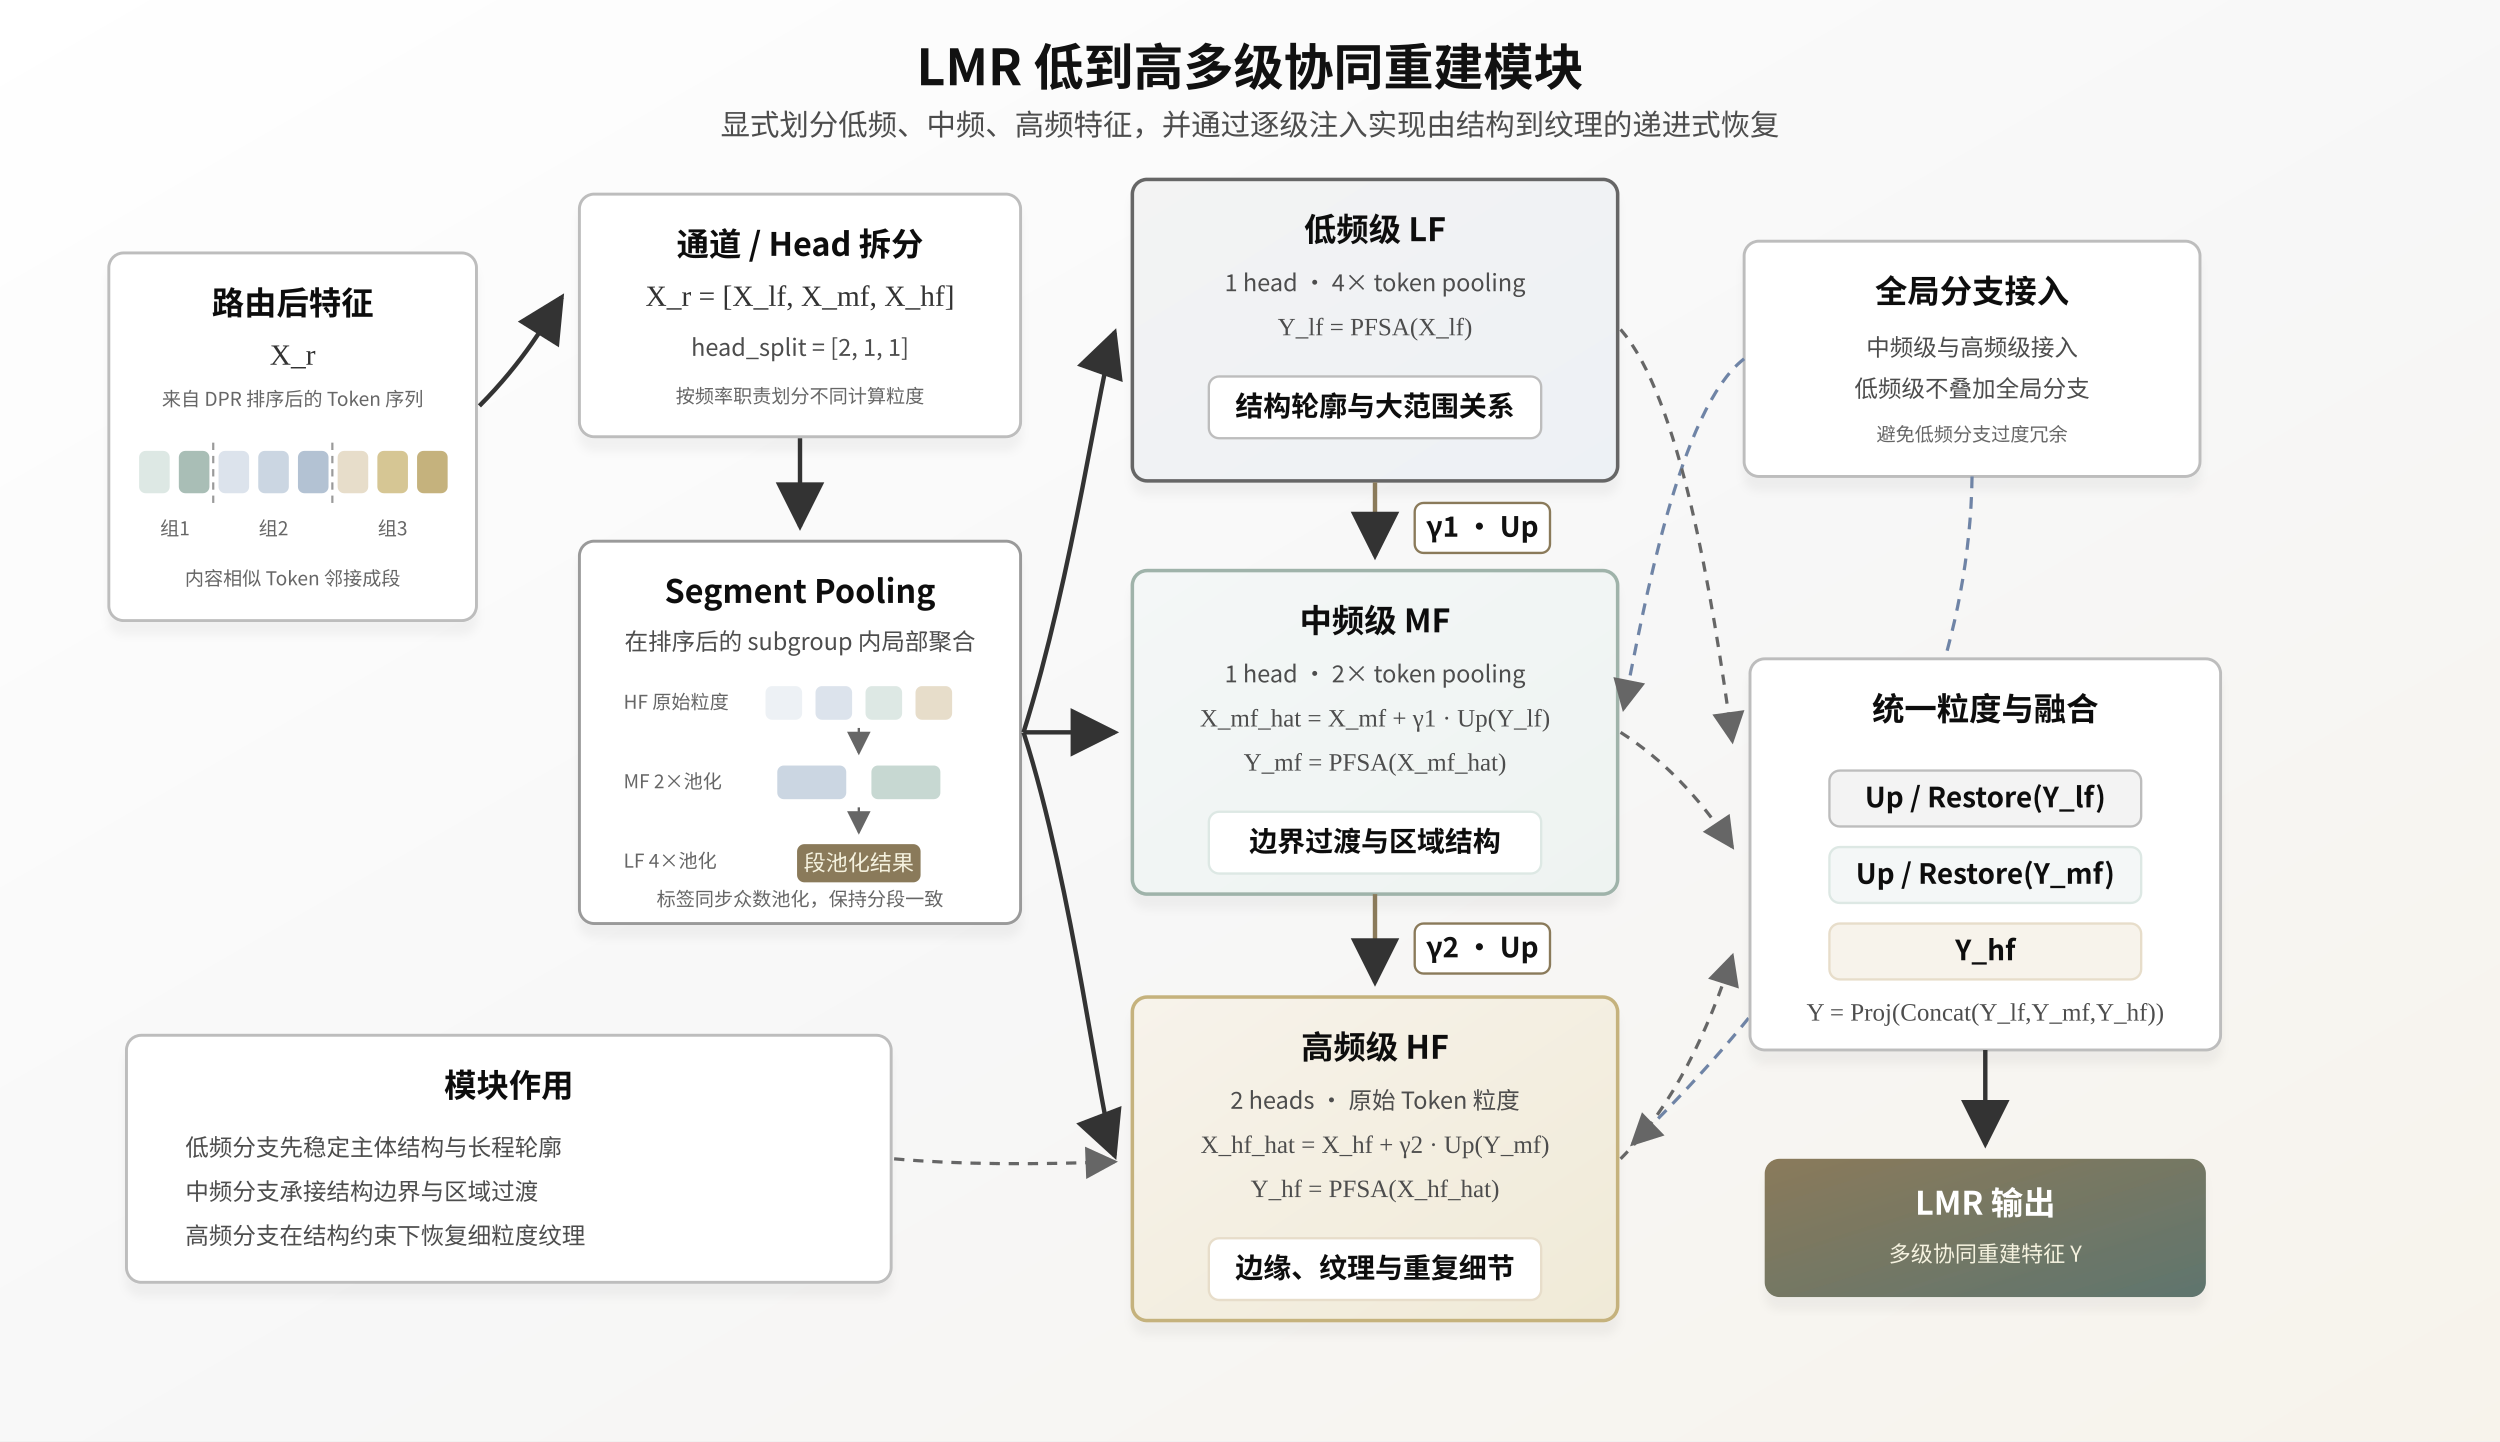
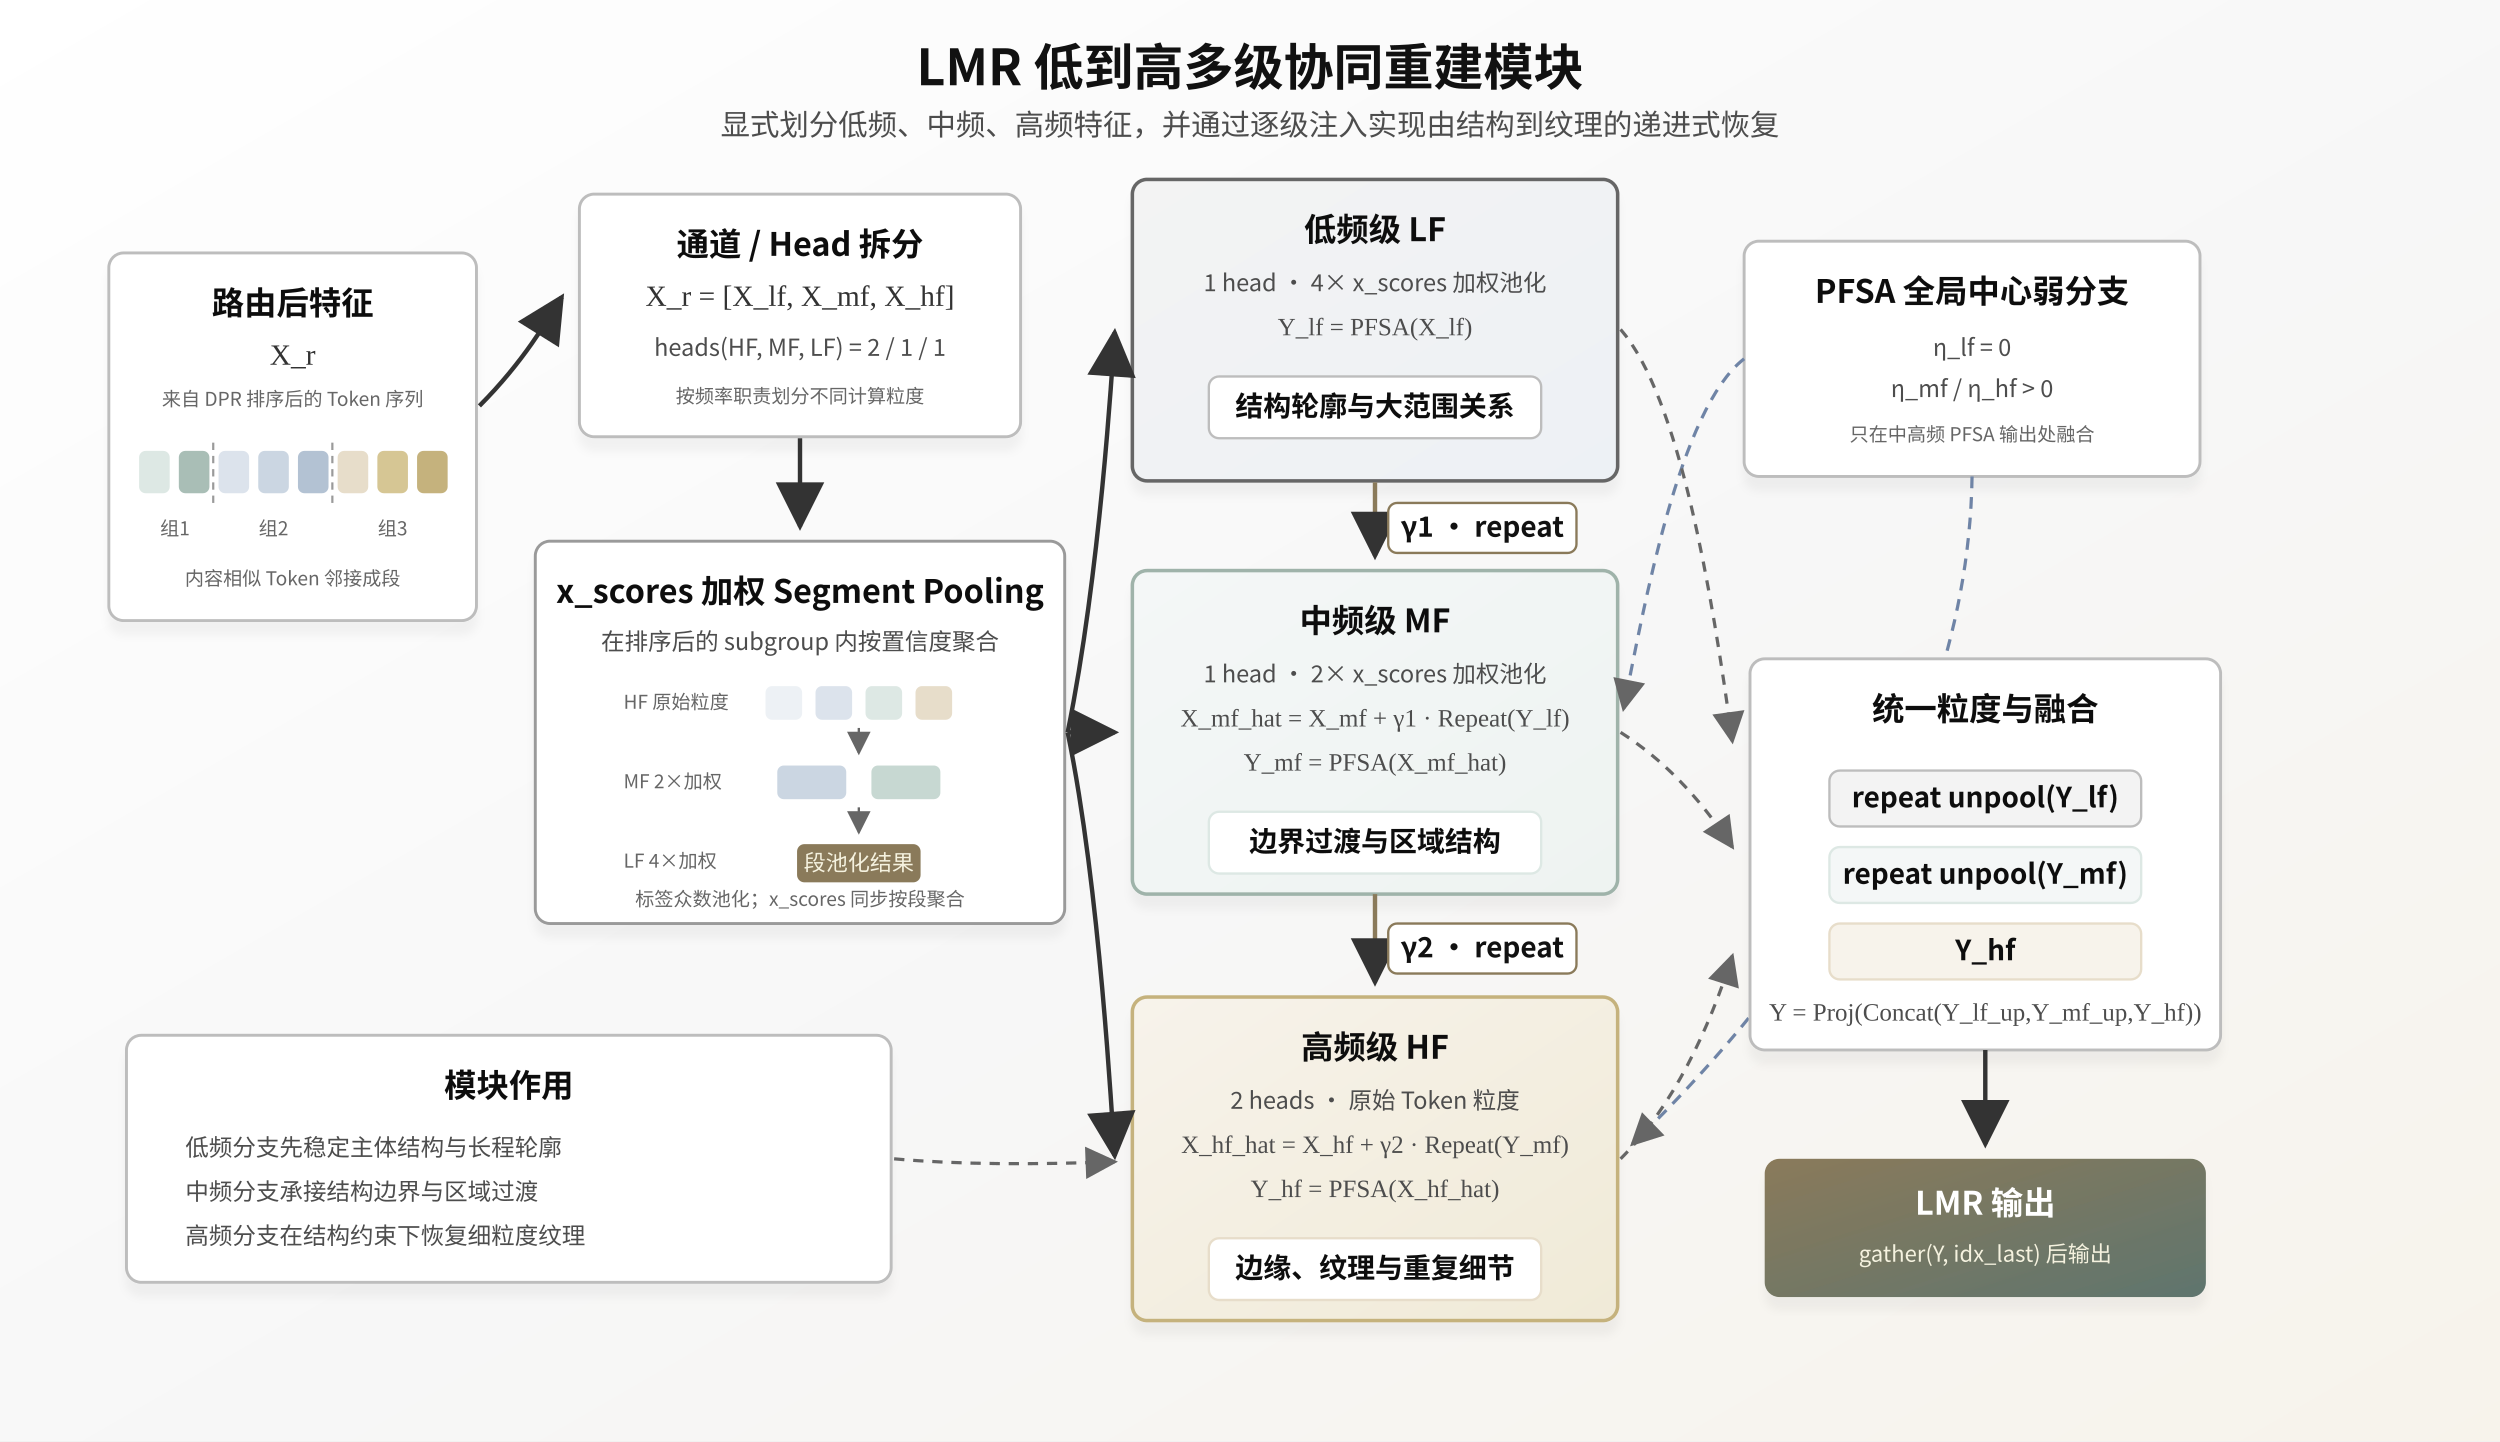
<svg xmlns="http://www.w3.org/2000/svg" viewBox="0 0 1700 980" role="img" aria-labelledby="title desc">
  <defs>
    <linearGradient id="pageBg" x1="0" y1="0" x2="1" y2="1">
      <stop offset="0" stop-color="#ffffff" />
      <stop offset="0.55" stop-color="#f7f7f7" />
      <stop offset="1" stop-color="#f7f3eb" />
    </linearGradient>
    <linearGradient id="lmrBg" x1="0" y1="0" x2="1" y2="1">
      <stop offset="0" stop-color="#8a7a5a" />
      <stop offset="1" stop-color="#5f756e" />
    </linearGradient>
    <linearGradient id="lfBg" x1="0" y1="0" x2="1" y2="1">
      <stop offset="0" stop-color="#f3f3f3" />
      <stop offset="1" stop-color="#edf1f5" />
    </linearGradient>
    <linearGradient id="mfBg" x1="0" y1="0" x2="1" y2="1">
      <stop offset="0" stop-color="#f4f7f7" />
      <stop offset="1" stop-color="#eef3f1" />
    </linearGradient>
    <linearGradient id="hfBg" x1="0" y1="0" x2="1" y2="1">
      <stop offset="0" stop-color="#f7f3eb" />
      <stop offset="1" stop-color="#f0ead7" />
    </linearGradient>
    <filter id="shadow" x="-8%" y="-10%" width="116%" height="124%">
      <feDropShadow dx="0" dy="9" stdDeviation="3" flood-color="#111111" flood-opacity="0.04" />
    </filter>
    <marker id="arrow" markerWidth="13" markerHeight="13" refX="11" refY="6.5" orient="auto">
      <path d="M1,1 L12,6.5 L1,12 Z" fill="#333333" />
    </marker>
    <marker id="softArrow" markerWidth="12" markerHeight="12" refX="10" refY="6" orient="auto">
      <path d="M1,1 L11,6 L1,11 Z" fill="#666666" />
    </marker>
  </defs>
  <style>
    .title { font-family: "Noto Sans CJK SC", "Microsoft YaHei", "PingFang SC", "Heiti SC", Arial, sans-serif; font-size: 34px; font-weight: 700; fill: #111111; letter-spacing: 0; }
    .subtitle { font-family: "Noto Sans CJK SC", "Microsoft YaHei", "PingFang SC", "Heiti SC", Arial, sans-serif; font-size: 20px; fill: #4d4d4d; letter-spacing: 0; }
    .label { font-family: "Noto Sans CJK SC", "Microsoft YaHei", "PingFang SC", "Heiti SC", Arial, sans-serif; font-size: 22px; font-weight: 700; fill: #111111; letter-spacing: 0; }
    .module { font-family: "Noto Sans CJK SC", "Microsoft YaHei", "PingFang SC", "Heiti SC", Arial, sans-serif; font-size: 19px; font-weight: 700; fill: #111111; letter-spacing: 0; }
    .small { font-family: "Noto Sans CJK SC", "Microsoft YaHei", "PingFang SC", "Heiti SC", Arial, sans-serif; font-size: 16px; fill: #4d4d4d; letter-spacing: 0; }
    .tiny { font-family: "Noto Sans CJK SC", "Microsoft YaHei", "PingFang SC", "Heiti SC", Arial, sans-serif; font-size: 13px; fill: #666666; letter-spacing: 0; }
    .white { font-family: "Noto Sans CJK SC", "Microsoft YaHei", "PingFang SC", "Heiti SC", Arial, sans-serif; font-size: 22px; font-weight: 700; fill: #ffffff; letter-spacing: 0; }
    .whiteSmall { font-family: "Noto Sans CJK SC", "Microsoft YaHei", "PingFang SC", "Heiti SC", Arial, sans-serif; font-size: 15px; fill: #f5f2df; letter-spacing: 0; }
    .math { font-family: "Times New Roman", "Noto Sans CJK SC", serif; font-size: 20px; fill: #333333; letter-spacing: 0; }
    .mathSmall { font-family: "Times New Roman", "Noto Sans CJK SC", serif; font-size: 17px; fill: #4d4d4d; letter-spacing: 0; }
    .panel { fill: #ffffff; stroke: #bdbdbd; stroke-width: 2; }
    .arrowLine { stroke: #333333; stroke-width: 3; fill: none; marker-end: url(#arrow); }
    .softLine { stroke: #666666; stroke-width: 2.2; fill: none; stroke-dasharray: 7 6; marker-end: url(#softArrow); }
    .gateLine { stroke: #8a7a5a; stroke-width: 3; fill: none; marker-end: url(#arrow); }
    .globalLine { stroke: #6f84a6; stroke-width: 2.2; fill: none; stroke-dasharray: 8 6; marker-end: url(#softArrow); }
  </style>
  <rect width="1700" height="980" fill="url(#pageBg)" />
  <text x="850" y="58" text-anchor="middle" class="title">LMR 低到高多级协同重建模块</text>
  <text x="850" y="92" text-anchor="middle" class="subtitle">显式划分低频、中频、高频特征，并通过逐级注入实现由结构到纹理的递进式恢复</text>
  <g filter="url(#shadow)">
    <rect x="74" y="172" width="250" height="250" rx="10" class="panel" />
    <text x="199" y="214" text-anchor="middle" class="label">路由后特征</text>
    <text x="199" y="248" text-anchor="middle" class="math">X_r</text>
    <text x="199" y="276" text-anchor="middle" class="tiny">来自 DPR 排序后的 Token 序列</text>
    <g transform="translate(94 306)">
      <rect x="0" y="0" width="22" height="30" rx="5" fill="#dde8e4" stroke="#ffffff" stroke-width="1.2" />
      <rect x="27" y="0" width="22" height="30" rx="5" fill="#a9beb6" stroke="#ffffff" stroke-width="1.2" />
      <rect x="54" y="0" width="22" height="30" rx="5" fill="#dce3ec" stroke="#ffffff" stroke-width="1.2" />
      <rect x="81" y="0" width="22" height="30" rx="5" fill="#cbd6e2" stroke="#ffffff" stroke-width="1.2" />
      <rect x="108" y="0" width="22" height="30" rx="5" fill="#b3c2d3" stroke="#ffffff" stroke-width="1.2" />
      <rect x="135" y="0" width="22" height="30" rx="5" fill="#e7ddca" stroke="#ffffff" stroke-width="1.2" />
      <rect x="162" y="0" width="22" height="30" rx="5" fill="#d6c694" stroke="#ffffff" stroke-width="1.2" />
      <rect x="189" y="0" width="22" height="30" rx="5" fill="#c5b27d" stroke="#ffffff" stroke-width="1.2" />
      <path d="M51 -5 L51 38" stroke="#9a9a9a" stroke-width="1.5" stroke-dasharray="5 4" />
      <path d="M132 -5 L132 38" stroke="#9a9a9a" stroke-width="1.5" stroke-dasharray="5 4" />
      <text x="25" y="58" text-anchor="middle" class="tiny">组1</text>
      <text x="92" y="58" text-anchor="middle" class="tiny">组2</text>
      <text x="173" y="58" text-anchor="middle" class="tiny">组3</text>
    </g>
    <text x="199" y="398" text-anchor="middle" class="tiny">内容相似 Token 邻接成段</text>
  </g>
  <g filter="url(#shadow)">
    <rect x="394" y="132" width="300" height="165" rx="10" class="panel" />
    <text x="544" y="174" text-anchor="middle" class="label">通道 / Head 拆分</text>
    <text x="544" y="208" text-anchor="middle" class="math">X_r = [X_lf, X_mf, X_hf]</text>
-     <text x="544" y="242" text-anchor="middle" class="small">head_split = [2, 1, 1]</text>
+     <text x="544" y="242" text-anchor="middle" class="small">heads(HF, MF, LF) = 2 / 1 / 1</text>
    <text x="544" y="274" text-anchor="middle" class="tiny">按频率职责划分不同计算粒度</text>
  </g>
  <g filter="url(#shadow)">
-     <rect x="394" y="368" width="300" height="260" rx="10" fill="#ffffff" stroke="#9a9a9a" stroke-width="2" />
-     <text x="544" y="410" text-anchor="middle" class="label">Segment Pooling</text>
-     <text x="544" y="442" text-anchor="middle" class="small">在排序后的 subgroup 内局部聚合</text>
+     <rect x="364" y="368" width="360" height="260" rx="10" fill="#ffffff" stroke="#9a9a9a" stroke-width="2" />
+     <text x="544" y="410" text-anchor="middle" class="label">x_scores 加权 Segment Pooling</text>
+     <text x="544" y="442" text-anchor="middle" class="small">在排序后的 subgroup 内按置信度聚合</text>
    <g transform="translate(424 464)">
      <text x="0" y="18" class="tiny">HF 原始粒度</text>
      <rect x="96" y="2" width="26" height="24" rx="5" fill="#edf1f5" stroke="#ffffff" stroke-width="1.1" />
      <rect x="130" y="2" width="26" height="24" rx="5" fill="#dce3ec" stroke="#ffffff" stroke-width="1.1" />
      <rect x="164" y="2" width="26" height="24" rx="5" fill="#dde8e4" stroke="#ffffff" stroke-width="1.1" />
      <rect x="198" y="2" width="26" height="24" rx="5" fill="#e7ddca" stroke="#ffffff" stroke-width="1.1" />
      <path d="M160 31 L160 48" stroke="#666666" stroke-width="1.6" fill="none" marker-end="url(#softArrow)" />
-       <text x="0" y="72" class="tiny">MF 2×池化</text>
+       <text x="0" y="72" class="tiny">MF 2×加权</text>
      <rect x="104" y="56" width="48" height="24" rx="5" fill="#cbd6e2" stroke="#ffffff" stroke-width="1.1" />
      <rect x="168" y="56" width="48" height="24" rx="5" fill="#c7d8d2" stroke="#ffffff" stroke-width="1.1" />
      <path d="M160 85 L160 102" stroke="#666666" stroke-width="1.6" fill="none" marker-end="url(#softArrow)" />
-       <text x="0" y="126" class="tiny">LF 4×池化</text>
+       <text x="0" y="126" class="tiny">LF 4×加权</text>
      <rect x="118" y="110" width="84" height="26" rx="5" fill="#8a7a5a" />
      <text x="160" y="128" text-anchor="middle" class="whiteSmall">段池化结果</text>
    </g>
-     <text x="544" y="616" text-anchor="middle" class="tiny">标签同步众数池化，保持分段一致</text>
+     <text x="544" y="616" text-anchor="middle" class="tiny">标签众数池化；x_scores 同步按段聚合</text>
  </g>
  <path d="M326 276 C356 246, 372 218, 382 202" class="arrowLine" />
  <path d="M544 298 C544 324, 544 344, 544 358" class="arrowLine" />
  <g filter="url(#shadow)">
    <rect x="770" y="122" width="330" height="205" rx="10" fill="url(#lfBg)" stroke="#666666" stroke-width="2.4" />
    <text x="935" y="164" text-anchor="middle" class="label">低频级 LF</text>
-     <text x="935" y="198" text-anchor="middle" class="small">1 head · 4× token pooling</text>
+     <text x="935" y="198" text-anchor="middle" class="small">1 head · 4× x_scores 加权池化</text>
    <text x="935" y="228" text-anchor="middle" class="mathSmall">Y_lf = PFSA(X_lf)</text>
    <rect x="822" y="256" width="226" height="42" rx="7" fill="#ffffff" stroke="#bdbdbd" stroke-width="1.6" />
    <text x="935" y="283" text-anchor="middle" class="module">结构轮廓与大范围关系</text>
  </g>
  <g filter="url(#shadow)">
    <rect x="770" y="388" width="330" height="220" rx="10" fill="url(#mfBg)" stroke="#9fb3aa" stroke-width="2.4" />
    <text x="935" y="430" text-anchor="middle" class="label">中频级 MF</text>
-     <text x="935" y="464" text-anchor="middle" class="small">1 head · 2× token pooling</text>
-     <text x="935" y="494" text-anchor="middle" class="mathSmall">X_mf_hat = X_mf + γ1 · Up(Y_lf)</text>
+     <text x="935" y="464" text-anchor="middle" class="small">1 head · 2× x_scores 加权池化</text>
+     <text x="935" y="494" text-anchor="middle" class="mathSmall">X_mf_hat = X_mf + γ1 · Repeat(Y_lf)</text>
    <text x="935" y="524" text-anchor="middle" class="mathSmall">Y_mf = PFSA(X_mf_hat)</text>
    <rect x="822" y="552" width="226" height="42" rx="7" fill="#ffffff" stroke="#dde8e4" stroke-width="1.6" />
    <text x="935" y="579" text-anchor="middle" class="module">边界过渡与区域结构</text>
  </g>
  <g filter="url(#shadow)">
    <rect x="770" y="678" width="330" height="220" rx="10" fill="url(#hfBg)" stroke="#c5b27d" stroke-width="2.4" />
    <text x="935" y="720" text-anchor="middle" class="label">高频级 HF</text>
    <text x="935" y="754" text-anchor="middle" class="small">2 heads · 原始 Token 粒度</text>
-     <text x="935" y="784" text-anchor="middle" class="mathSmall">X_hf_hat = X_hf + γ2 · Up(Y_mf)</text>
+     <text x="935" y="784" text-anchor="middle" class="mathSmall">X_hf_hat = X_hf + γ2 · Repeat(Y_mf)</text>
    <text x="935" y="814" text-anchor="middle" class="mathSmall">Y_hf = PFSA(X_hf_hat)</text>
    <rect x="822" y="842" width="226" height="42" rx="7" fill="#ffffff" stroke="#e7ddca" stroke-width="1.6" />
    <text x="935" y="869" text-anchor="middle" class="module">边缘、纹理与重复细节</text>
  </g>
-   <path d="M696 498 C730 390, 748 254, 758 226" class="arrowLine" />
-   <path d="M696 498 C728 498, 746 498, 758 498" class="arrowLine" />
-   <path d="M696 498 C730 604, 748 760, 758 786" class="arrowLine" />
+   <path d="M726 498 C748 390, 756 254, 758 226" class="arrowLine" />
+   <path d="M726 498 C740 498, 750 498, 758 498" class="arrowLine" />
+   <path d="M726 498 C748 604, 756 760, 758 786" class="arrowLine" />
  <g>
    <path d="M935 328 C935 350, 935 364, 935 378" class="gateLine" />
-     <rect x="962" y="342" width="92" height="34" rx="6" fill="#ffffff" stroke="#8a7a5a" stroke-width="1.6" />
-     <text x="1008" y="365" text-anchor="middle" class="module">γ1 · Up</text>
+     <rect x="944" y="342" width="128" height="34" rx="6" fill="#ffffff" stroke="#8a7a5a" stroke-width="1.6" />
+     <text x="1008" y="365" text-anchor="middle" class="module">γ1 · repeat</text>
    <path d="M935 608 C935 632, 935 652, 935 668" class="gateLine" />
-     <rect x="962" y="628" width="92" height="34" rx="6" fill="#ffffff" stroke="#8a7a5a" stroke-width="1.6" />
-     <text x="1008" y="651" text-anchor="middle" class="module">γ2 · Up</text>
+     <rect x="944" y="628" width="128" height="34" rx="6" fill="#ffffff" stroke="#8a7a5a" stroke-width="1.6" />
+     <text x="1008" y="651" text-anchor="middle" class="module">γ2 · repeat</text>
  </g>
  <g filter="url(#shadow)">
    <rect x="1186" y="164" width="310" height="160" rx="10" class="panel" />
-     <text x="1341" y="206" text-anchor="middle" class="label">全局分支接入</text>
-     <text x="1341" y="242" text-anchor="middle" class="small">中频级与高频级接入</text>
-     <text x="1341" y="270" text-anchor="middle" class="small">低频级不叠加全局分支</text>
-     <text x="1341" y="300" text-anchor="middle" class="tiny">避免低频分支过度冗余</text>
+     <text x="1341" y="206" text-anchor="middle" class="label">PFSA 全局中心弱分支</text>
+     <text x="1341" y="242" text-anchor="middle" class="small">η_lf = 0</text>
+     <text x="1341" y="270" text-anchor="middle" class="small">η_mf / η_hf &gt; 0</text>
+     <text x="1341" y="300" text-anchor="middle" class="tiny">只在中高频 PFSA 输出处融合</text>
  </g>
  <path d="M1186 244 C1142 278, 1118 412, 1104 482" class="globalLine" />
  <path d="M1341 324 C1338 542, 1178 712, 1110 778" class="globalLine" />
  <g filter="url(#shadow)">
    <rect x="1190" y="448" width="320" height="266" rx="10" fill="#ffffff" stroke="#bdbdbd" stroke-width="2" />
    <text x="1350" y="490" text-anchor="middle" class="label">统一粒度与融合</text>
    <rect x="1244" y="524" width="212" height="38" rx="7" fill="#f3f3f3" stroke="#bdbdbd" stroke-width="1.6" />
-     <text x="1350" y="549" text-anchor="middle" class="module">Up / Restore(Y_lf)</text>
+     <text x="1350" y="549" text-anchor="middle" class="module">repeat unpool(Y_lf)</text>
    <rect x="1244" y="576" width="212" height="38" rx="7" fill="#f4f7f7" stroke="#dde8e4" stroke-width="1.6" />
-     <text x="1350" y="601" text-anchor="middle" class="module">Up / Restore(Y_mf)</text>
+     <text x="1350" y="601" text-anchor="middle" class="module">repeat unpool(Y_mf)</text>
    <rect x="1244" y="628" width="212" height="38" rx="7" fill="#f7f3eb" stroke="#e7ddca" stroke-width="1.6" />
    <text x="1350" y="653" text-anchor="middle" class="module">Y_hf</text>
-     <text x="1350" y="694" text-anchor="middle" class="mathSmall">Y = Proj(Concat(Y_lf,Y_mf,Y_hf))</text>
+     <text x="1350" y="694" text-anchor="middle" class="mathSmall">Y = Proj(Concat(Y_lf_up,Y_mf_up,Y_hf))</text>
  </g>
  <path d="M1102 224 C1142 270, 1164 402, 1178 504" class="softLine" />
  <path d="M1102 498 C1130 516, 1154 540, 1178 576" class="softLine" />
  <path d="M1102 788 C1138 752, 1162 700, 1178 650" class="softLine" />
  <g filter="url(#shadow)">
    <rect x="1200" y="788" width="300" height="94" rx="10" fill="url(#lmrBg)" />
    <text x="1350" y="826" text-anchor="middle" class="white">LMR 输出</text>
-     <text x="1350" y="858" text-anchor="middle" class="whiteSmall">多级协同重建特征 Y</text>
+     <text x="1350" y="858" text-anchor="middle" class="whiteSmall">gather(Y, idx_last) 后输出</text>
  </g>
  <path d="M1350 714 C1350 742, 1350 766, 1350 778" class="arrowLine" />
  <g filter="url(#shadow)">
    <rect x="86" y="704" width="520" height="168" rx="10" class="panel" />
    <text x="346" y="746" text-anchor="middle" class="label">模块作用</text>
    <text x="126" y="786" class="small">低频分支先稳定主体结构与长程轮廓</text>
    <text x="126" y="816" class="small">中频分支承接结构边界与区域过渡</text>
    <text x="126" y="846" class="small">高频分支在结构约束下恢复细粒度纹理</text>
  </g>
  <path d="M608 788 C652 792, 704 792, 758 790" class="softLine" />
</svg>
